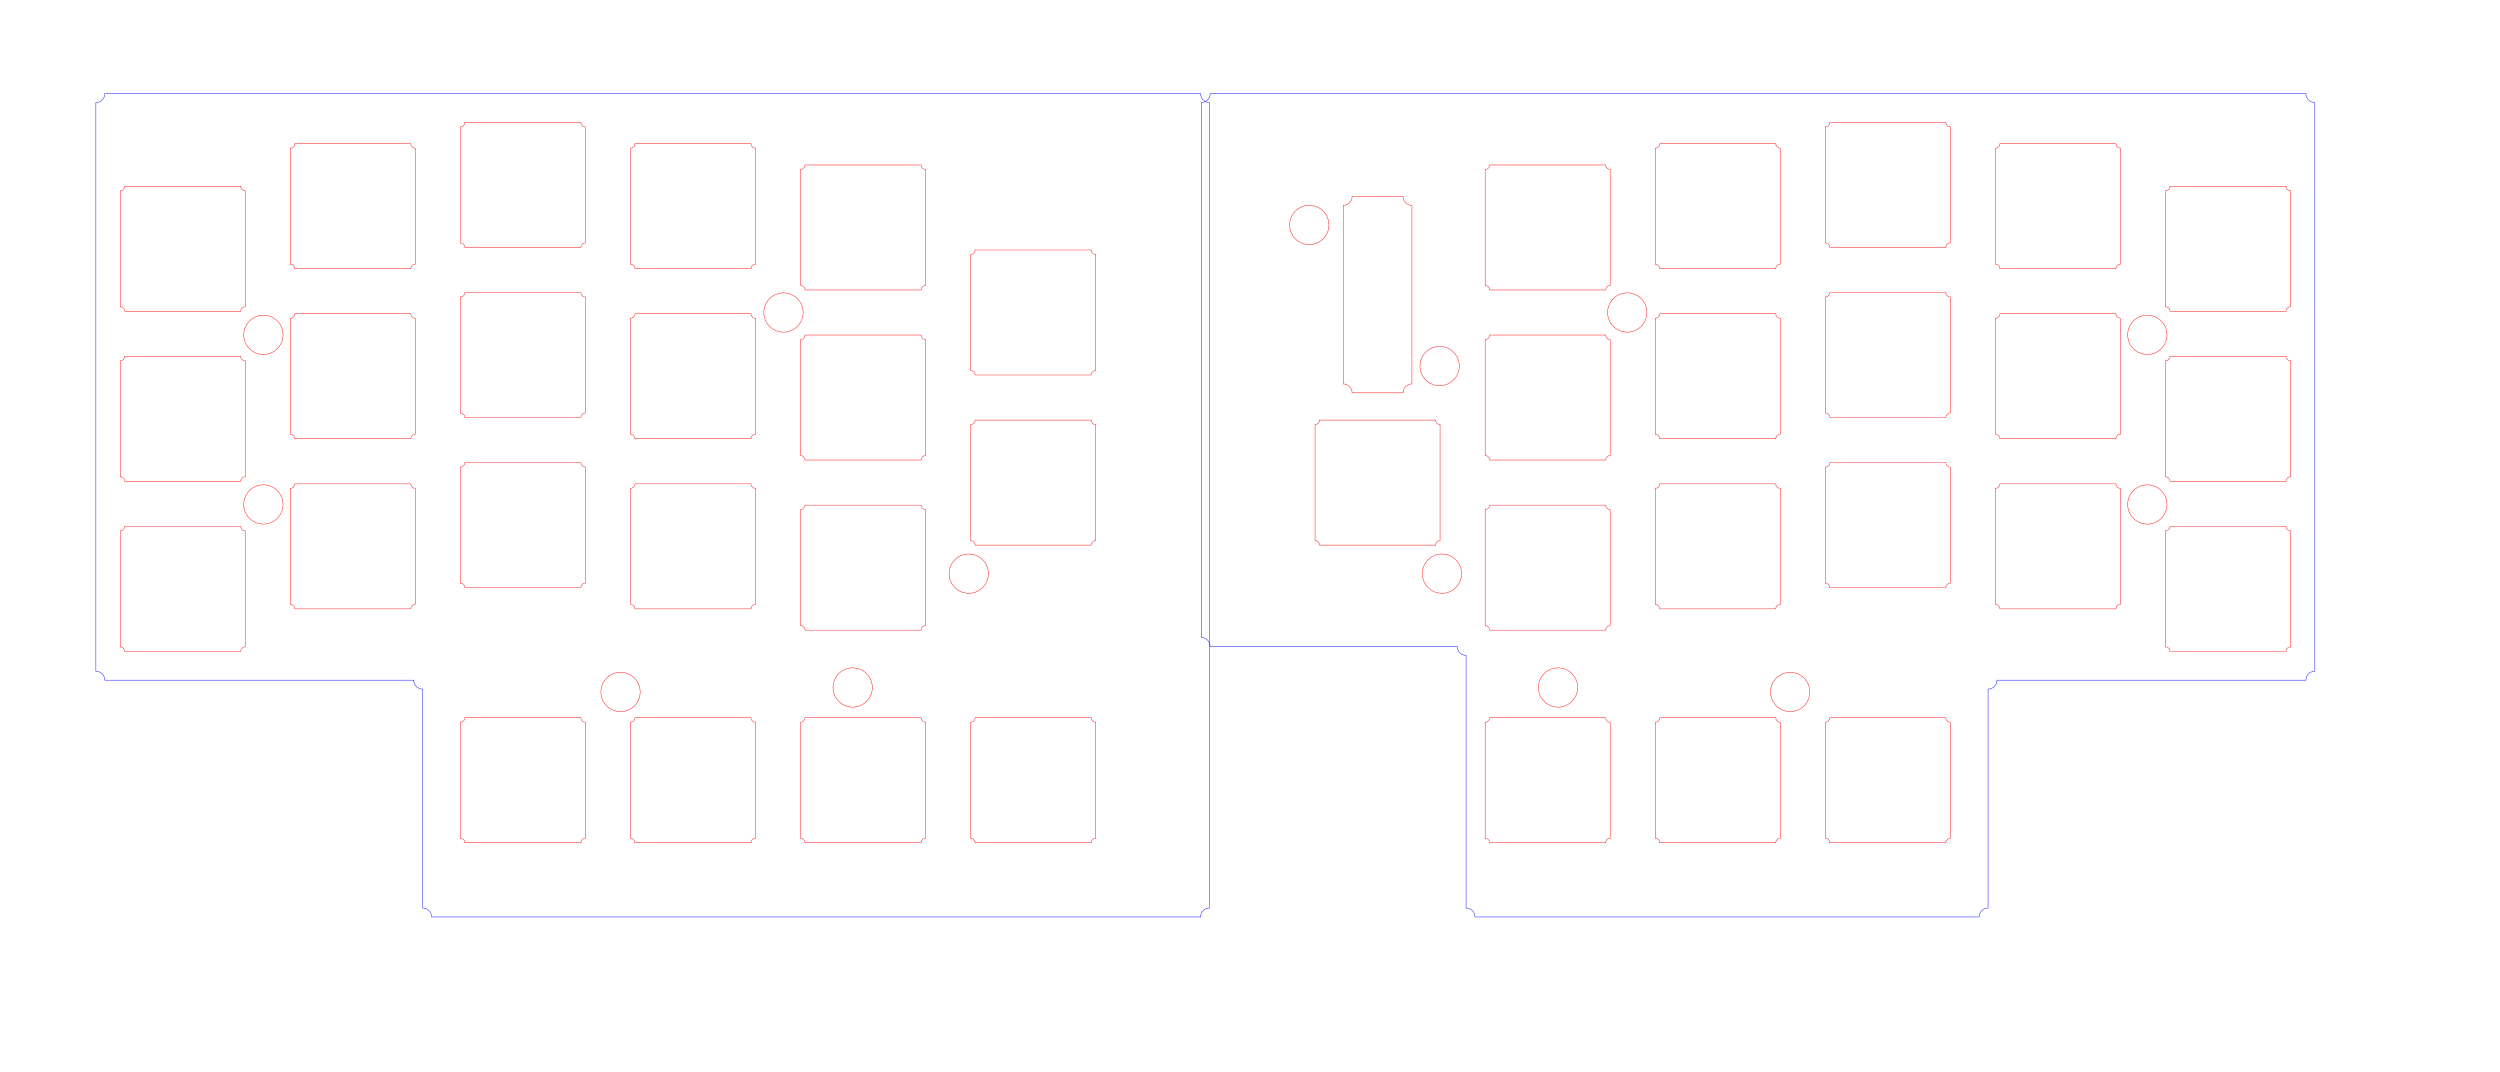
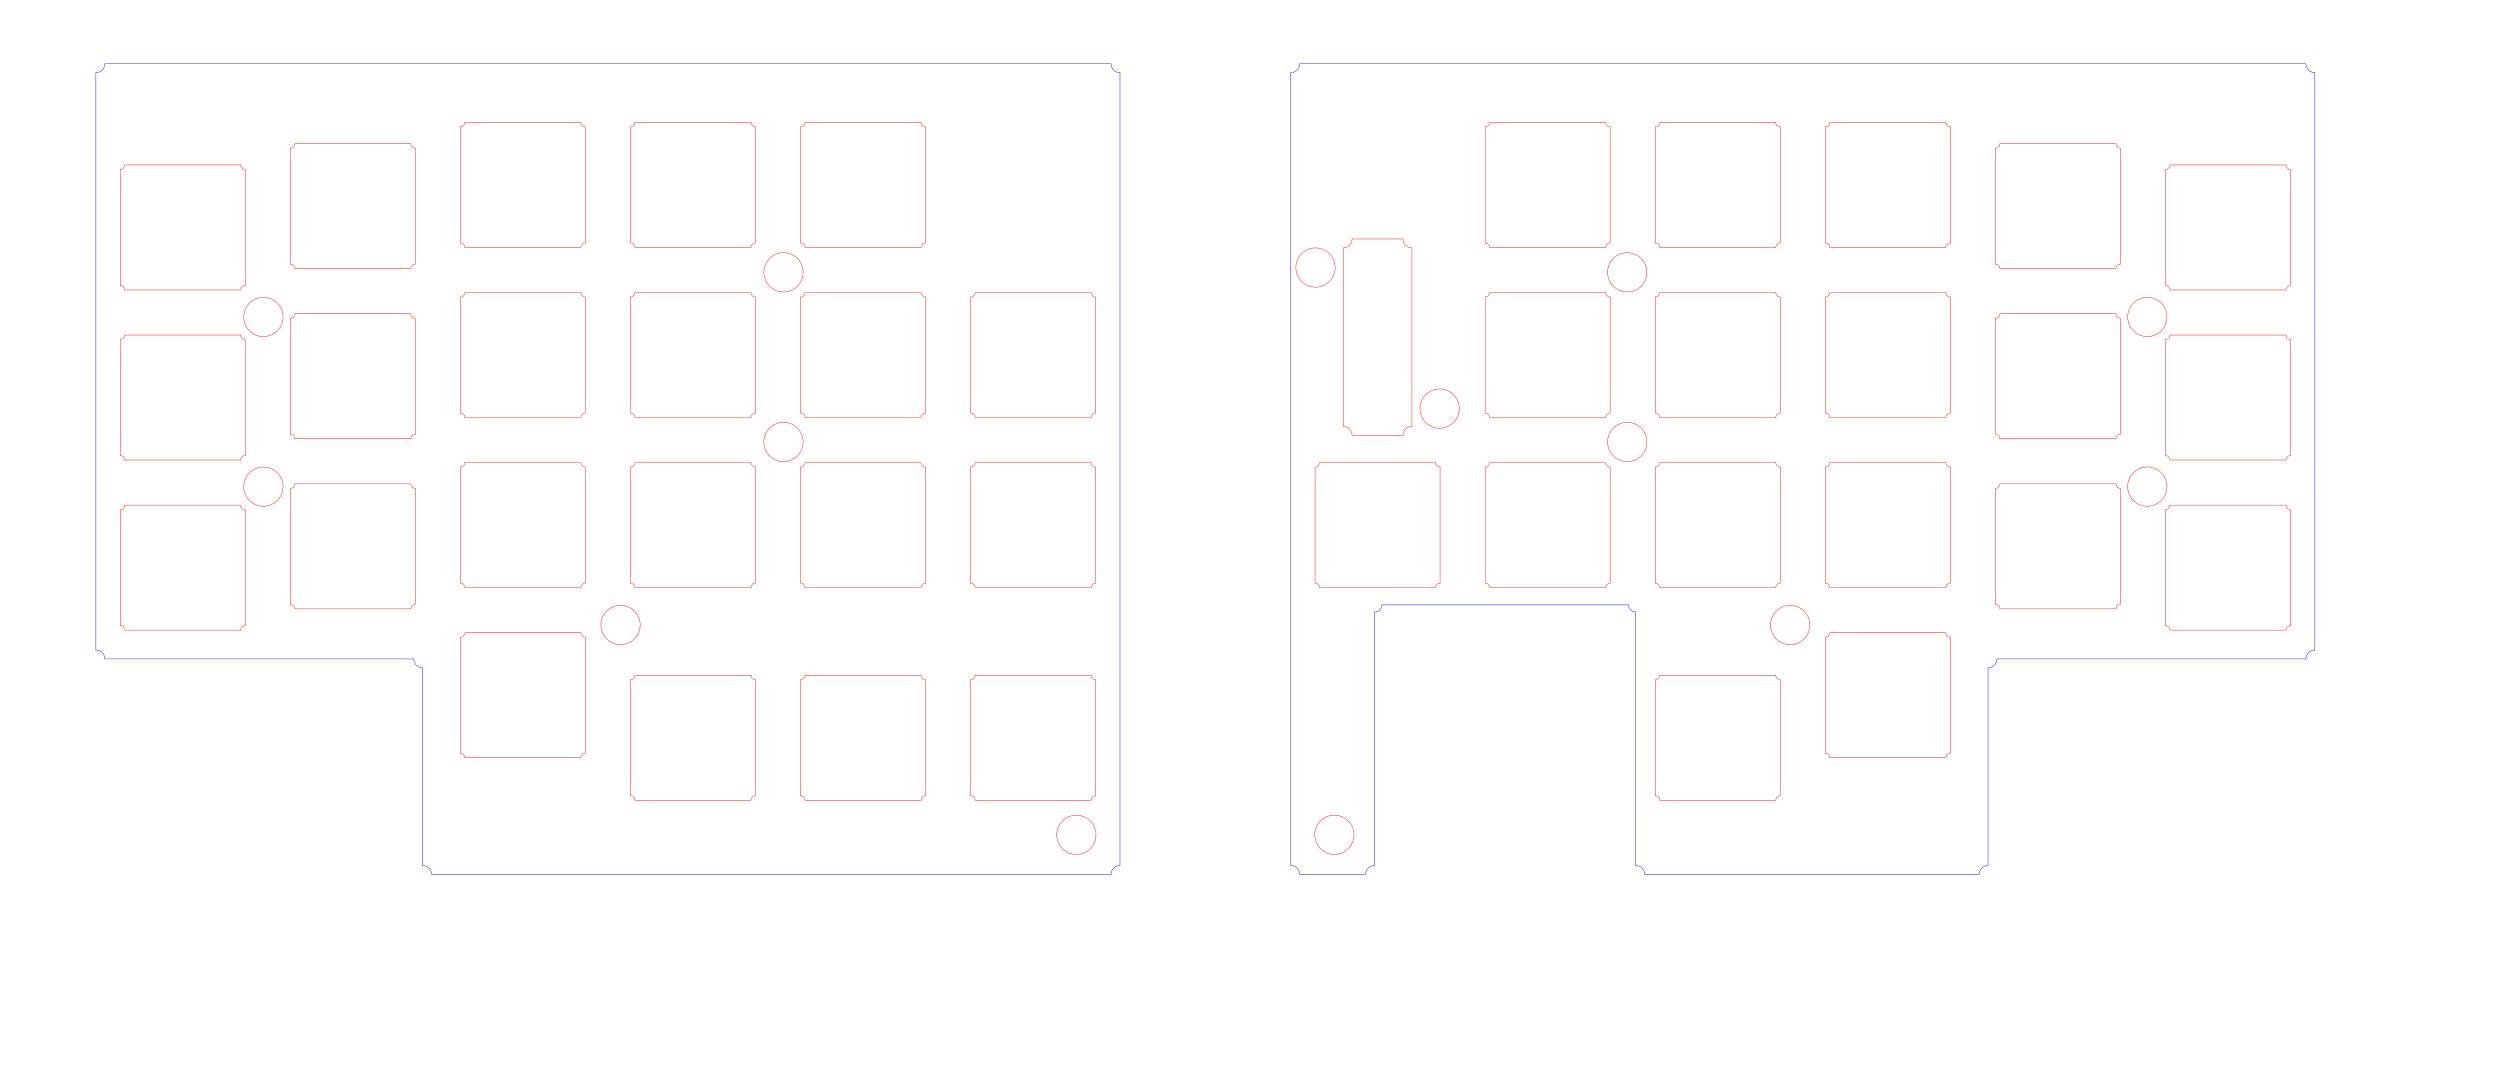
<svg xmlns="http://www.w3.org/2000/svg" version="1.1" width="280.0mm" height="120.0mm" viewBox="0 0 280.0 120.0">
  <g id="CUT2" style="fill:none;stroke:#0000ff;stroke-width:0.05">
-     <path d="M 10.738 11.488 A 1 1 0 0 0 11.738 10.488 L 134.463 10.488 A 1 1 0 0 0 135.463 11.488 L 135.463 101.7 A 1 1 0 0 0 134.463 102.7 L 48.337 102.7 A 1 1 0 0 0 47.337 101.7 L 47.337 77.181 A 1 1 0 0 1 46.337 76.181 L 11.738 76.181 A 1 1 0 0 0 10.738 75.181 L 10.738 11.488 Z" />
-     <path d="M 134.537 11.488 A 1 1 0 0 0 135.537 10.488 L 258.262 10.488 A 1 1 0 0 0 259.262 11.488 L 259.262 75.181 A 1 1 0 0 0 258.262 76.181 L 223.662 76.181 A 1 1 0 0 1 222.662 77.181 L 222.662 101.7 A 1 1 0 0 0 221.662 102.7 L 165.2 102.7 A 1 1 0 0 0 164.2 101.7 L 164.2 73.4 A 1 1 0 0 1 163.2 72.4 L 135.537 72.4 A 1 1 0 0 0 134.537 71.4 L 134.537 11.488 Z" />
+     <path d="M 10.738 8.137 A 1 1 0 0 0 11.738 7.138 L 124.438 7.138 A 1 1 0 0 0 125.438 8.137 L 125.438 96.938 A 1 1 0 0 0 124.438 97.938 L 48.337 97.938 A 1 1 0 0 0 47.337 96.938 L 47.337 74.8 A 1 1 0 0 1 46.337 73.8 L 11.738 73.8 A 1 1 0 0 0 10.738 72.8 L 10.738 8.137 Z" />
+     <path d="M 144.562 8.137 A 1 1 0 0 0 145.562 7.138 L 258.262 7.138 A 1 1 0 0 0 259.262 8.137 L 259.262 72.8 A 1 1 0 0 0 258.262 73.8 L 223.662 73.8 A 1 1 0 0 1 222.662 74.8 L 222.662 96.938 A 1 1 0 0 0 221.662 97.938 L 184.2 97.938 A 1 1 0 0 0 183.2 96.938 L 183.2 68.55 A 0.8 0.8 0 0 1 182.4 67.75 L 154.75 67.75 A 0.8 0.8 0 0 1 153.95 68.55 L 153.95 96.938 A 1 1 0 0 0 152.95 97.938 L 145.562 97.938 A 1 1 0 0 0 144.562 96.938 L 144.562 8.137 Z" />
  </g>
  <g id="CUT1" style="fill:none;stroke:#ff0000;stroke-width:0.05">
-     <path d="M 13.463 21.356 A 0.5 0.5 0 0 0 13.963 20.856 L 26.962 20.856 A 0.5 0.5 0 0 0 27.462 21.356 L 27.462 34.356 A 0.5 0.5 0 0 0 26.962 34.856 L 13.963 34.856 A 0.5 0.5 0 0 0 13.463 34.356 L 13.463 21.356 Z" />
-     <path d="M 13.463 40.406 A 0.5 0.5 0 0 0 13.963 39.906 L 26.962 39.906 A 0.5 0.5 0 0 0 27.462 40.406 L 27.462 53.406 A 0.5 0.5 0 0 0 26.962 53.906 L 13.963 53.906 A 0.5 0.5 0 0 0 13.463 53.406 L 13.463 40.406 Z" />
-     <path d="M 13.463 59.456 A 0.5 0.5 0 0 0 13.963 58.956 L 26.962 58.956 A 0.5 0.5 0 0 0 27.462 59.456 L 27.462 72.456 A 0.5 0.5 0 0 0 26.962 72.956 L 13.963 72.956 A 0.5 0.5 0 0 0 13.463 72.456 L 13.463 59.456 Z" />
+     <path d="M 13.463 18.975 A 0.5 0.5 0 0 0 13.963 18.475 L 26.962 18.475 A 0.5 0.5 0 0 0 27.462 18.975 L 27.462 31.975 A 0.5 0.5 0 0 0 26.962 32.475 L 13.963 32.475 A 0.5 0.5 0 0 0 13.463 31.975 L 13.463 18.975 Z" />
+     <path d="M 13.463 38.025 A 0.5 0.5 0 0 0 13.963 37.525 L 26.962 37.525 A 0.5 0.5 0 0 0 27.462 38.025 L 27.462 51.025 A 0.5 0.5 0 0 0 26.962 51.525 L 13.963 51.525 A 0.5 0.5 0 0 0 13.463 51.025 L 13.463 38.025 Z" />
+     <path d="M 13.463 57.075 A 0.5 0.5 0 0 0 13.963 56.575 L 26.962 56.575 A 0.5 0.5 0 0 0 27.462 57.075 L 27.462 70.075 A 0.5 0.5 0 0 0 26.962 70.575 L 13.963 70.575 A 0.5 0.5 0 0 0 13.463 70.075 L 13.463 57.075 Z" />
    <path d="M 32.513 16.594 A 0.5 0.5 0 0 0 33.013 16.094 L 46.013 16.094 A 0.5 0.5 0 0 0 46.513 16.594 L 46.513 29.594 A 0.5 0.5 0 0 0 46.013 30.094 L 33.013 30.094 A 0.5 0.5 0 0 0 32.513 29.594 L 32.513 16.594 Z" />
    <path d="M 32.513 35.644 A 0.5 0.5 0 0 0 33.013 35.144 L 46.013 35.144 A 0.5 0.5 0 0 0 46.513 35.644 L 46.513 48.644 A 0.5 0.5 0 0 0 46.013 49.144 L 33.013 49.144 A 0.5 0.5 0 0 0 32.513 48.644 L 32.513 35.644 Z" />
    <path d="M 32.513 54.694 A 0.5 0.5 0 0 0 33.013 54.194 L 46.013 54.194 A 0.5 0.5 0 0 0 46.513 54.694 L 46.513 67.694 A 0.5 0.5 0 0 0 46.013 68.194 L 33.013 68.194 A 0.5 0.5 0 0 0 32.513 67.694 L 32.513 54.694 Z" />
    <path d="M 51.562 14.213 A 0.5 0.5 0 0 0 52.062 13.713 L 65.062 13.713 A 0.5 0.5 0 0 0 65.562 14.213 L 65.562 27.212 A 0.5 0.5 0 0 0 65.062 27.712 L 52.062 27.712 A 0.5 0.5 0 0 0 51.562 27.212 L 51.562 14.213 Z" />
    <path d="M 51.562 33.263 A 0.5 0.5 0 0 0 52.062 32.763 L 65.062 32.763 A 0.5 0.5 0 0 0 65.562 33.263 L 65.562 46.263 A 0.5 0.5 0 0 0 65.062 46.763 L 52.062 46.763 A 0.5 0.5 0 0 0 51.562 46.263 L 51.562 33.263 Z" />
    <path d="M 51.562 52.312 A 0.5 0.5 0 0 0 52.062 51.812 L 65.062 51.812 A 0.5 0.5 0 0 0 65.562 52.312 L 65.562 65.312 A 0.5 0.5 0 0 0 65.062 65.812 L 52.062 65.812 A 0.5 0.5 0 0 0 51.562 65.312 L 51.562 52.312 Z" />
-     <path d="M 70.612 16.594 A 0.5 0.5 0 0 0 71.112 16.094 L 84.112 16.094 A 0.5 0.5 0 0 0 84.612 16.594 L 84.612 29.594 A 0.5 0.5 0 0 0 84.112 30.094 L 71.112 30.094 A 0.5 0.5 0 0 0 70.612 29.594 L 70.612 16.594 Z" />
-     <path d="M 70.612 35.644 A 0.5 0.5 0 0 0 71.112 35.144 L 84.112 35.144 A 0.5 0.5 0 0 0 84.612 35.644 L 84.612 48.644 A 0.5 0.5 0 0 0 84.112 49.144 L 71.112 49.144 A 0.5 0.5 0 0 0 70.612 48.644 L 70.612 35.644 Z" />
-     <path d="M 70.612 54.694 A 0.5 0.5 0 0 0 71.112 54.194 L 84.112 54.194 A 0.5 0.5 0 0 0 84.612 54.694 L 84.612 67.694 A 0.5 0.5 0 0 0 84.112 68.194 L 71.112 68.194 A 0.5 0.5 0 0 0 70.612 67.694 L 70.612 54.694 Z" />
-     <path d="M 89.662 18.975 A 0.5 0.5 0 0 0 90.162 18.475 L 103.162 18.475 A 0.5 0.5 0 0 0 103.662 18.975 L 103.662 31.975 A 0.5 0.5 0 0 0 103.162 32.475 L 90.162 32.475 A 0.5 0.5 0 0 0 89.662 31.975 L 89.662 18.975 Z" />
-     <path d="M 89.662 38.025 A 0.5 0.5 0 0 0 90.162 37.525 L 103.162 37.525 A 0.5 0.5 0 0 0 103.662 38.025 L 103.662 51.025 A 0.5 0.5 0 0 0 103.162 51.525 L 90.162 51.525 A 0.5 0.5 0 0 0 89.662 51.025 L 89.662 38.025 Z" />
-     <path d="M 89.662 57.075 A 0.5 0.5 0 0 0 90.162 56.575 L 103.162 56.575 A 0.5 0.5 0 0 0 103.662 57.075 L 103.662 70.075 A 0.5 0.5 0 0 0 103.162 70.575 L 90.162 70.575 A 0.5 0.5 0 0 0 89.662 70.075 L 89.662 57.075 Z" />
-     <path d="M 108.713 28.5 A 0.5 0.5 0 0 0 109.213 28 L 122.213 28 A 0.5 0.5 0 0 0 122.713 28.5 L 122.713 41.5 A 0.5 0.5 0 0 0 122.213 42 L 109.213 42 A 0.5 0.5 0 0 0 108.713 41.5 L 108.713 28.5 Z" />
-     <path d="M 108.713 47.55 A 0.5 0.5 0 0 0 109.213 47.05 L 122.213 47.05 A 0.5 0.5 0 0 0 122.713 47.55 L 122.713 60.55 A 0.5 0.5 0 0 0 122.213 61.05 L 109.213 61.05 A 0.5 0.5 0 0 0 108.713 60.55 L 108.713 47.55 Z" />
-     <path d="M 51.562 80.888 A 0.5 0.5 0 0 0 52.062 80.388 L 65.062 80.388 A 0.5 0.5 0 0 0 65.562 80.888 L 65.562 93.888 A 0.5 0.5 0 0 0 65.062 94.388 L 52.062 94.388 A 0.5 0.5 0 0 0 51.562 93.888 L 51.562 80.888 Z" />
-     <path d="M 70.612 80.888 A 0.5 0.5 0 0 0 71.112 80.388 L 84.112 80.388 A 0.5 0.5 0 0 0 84.612 80.888 L 84.612 93.888 A 0.5 0.5 0 0 0 84.112 94.388 L 71.112 94.388 A 0.5 0.5 0 0 0 70.612 93.888 L 70.612 80.888 Z" />
-     <path d="M 89.662 80.888 A 0.5 0.5 0 0 0 90.162 80.388 L 103.162 80.388 A 0.5 0.5 0 0 0 103.662 80.888 L 103.662 93.888 A 0.5 0.5 0 0 0 103.162 94.388 L 90.162 94.388 A 0.5 0.5 0 0 0 89.662 93.888 L 89.662 80.888 Z" />
-     <path d="M 108.713 80.888 A 0.5 0.5 0 0 0 109.213 80.388 L 122.213 80.388 A 0.5 0.5 0 0 0 122.713 80.888 L 122.713 93.888 A 0.5 0.5 0 0 0 122.213 94.388 L 109.213 94.388 A 0.5 0.5 0 0 0 108.713 93.888 L 108.713 80.888 Z" />
-     <path d="M 85.55 35 A 2.2 2.2 0 1 0 89.95 35 A 2.2 2.2 0 1 0 85.55 35 Z" />
-     <path d="M 27.3 37.5 A 2.2 2.2 0 1 0 31.7 37.5 A 2.2 2.2 0 1 0 27.3 37.5 Z" />
-     <path d="M 27.3 56.5 A 2.2 2.2 0 1 0 31.7 56.5 A 2.2 2.2 0 1 0 27.3 56.5 Z" />
-     <path d="M 106.3 64.25 A 2.2 2.2 0 1 0 110.7 64.25 A 2.2 2.2 0 1 0 106.3 64.25 Z" />
-     <path d="M 93.3 77 A 2.2 2.2 0 1 0 97.7 77 A 2.2 2.2 0 1 0 93.3 77 Z" />
-     <path d="M 67.3 77.5 A 2.2 2.2 0 1 0 71.7 77.5 A 2.2 2.2 0 1 0 67.3 77.5 Z" />
-     <path d="M 242.537 21.356 A 0.5 0.5 0 0 0 243.037 20.856 L 256.038 20.856 A 0.5 0.5 0 0 0 256.538 21.356 L 256.538 34.356 A 0.5 0.5 0 0 0 256.038 34.856 L 243.037 34.856 A 0.5 0.5 0 0 0 242.537 34.356 L 242.537 21.356 Z" />
-     <path d="M 242.537 40.406 A 0.5 0.5 0 0 0 243.037 39.906 L 256.038 39.906 A 0.5 0.5 0 0 0 256.538 40.406 L 256.538 53.406 A 0.5 0.5 0 0 0 256.038 53.906 L 243.037 53.906 A 0.5 0.5 0 0 0 242.537 53.406 L 242.537 40.406 Z" />
-     <path d="M 242.537 59.456 A 0.5 0.5 0 0 0 243.037 58.956 L 256.038 58.956 A 0.5 0.5 0 0 0 256.538 59.456 L 256.538 72.456 A 0.5 0.5 0 0 0 256.038 72.956 L 243.037 72.956 A 0.5 0.5 0 0 0 242.537 72.456 L 242.537 59.456 Z" />
+     <path d="M 70.612 14.213 A 0.5 0.5 0 0 0 71.112 13.713 L 84.112 13.713 A 0.5 0.5 0 0 0 84.612 14.213 L 84.612 27.212 A 0.5 0.5 0 0 0 84.112 27.712 L 71.112 27.712 A 0.5 0.5 0 0 0 70.612 27.212 L 70.612 14.213 Z" />
+     <path d="M 70.612 33.263 A 0.5 0.5 0 0 0 71.112 32.763 L 84.112 32.763 A 0.5 0.5 0 0 0 84.612 33.263 L 84.612 46.263 A 0.5 0.5 0 0 0 84.112 46.763 L 71.112 46.763 A 0.5 0.5 0 0 0 70.612 46.263 L 70.612 33.263 Z" />
+     <path d="M 70.612 52.312 A 0.5 0.5 0 0 0 71.112 51.812 L 84.112 51.812 A 0.5 0.5 0 0 0 84.612 52.312 L 84.612 65.312 A 0.5 0.5 0 0 0 84.112 65.812 L 71.112 65.812 A 0.5 0.5 0 0 0 70.612 65.312 L 70.612 52.312 Z" />
+     <path d="M 89.662 14.213 A 0.5 0.5 0 0 0 90.162 13.713 L 103.162 13.713 A 0.5 0.5 0 0 0 103.662 14.213 L 103.662 27.212 A 0.5 0.5 0 0 0 103.162 27.712 L 90.162 27.712 A 0.5 0.5 0 0 0 89.662 27.212 L 89.662 14.213 Z" />
+     <path d="M 89.662 33.263 A 0.5 0.5 0 0 0 90.162 32.763 L 103.162 32.763 A 0.5 0.5 0 0 0 103.662 33.263 L 103.662 46.263 A 0.5 0.5 0 0 0 103.162 46.763 L 90.162 46.763 A 0.5 0.5 0 0 0 89.662 46.263 L 89.662 33.263 Z" />
+     <path d="M 89.662 52.312 A 0.5 0.5 0 0 0 90.162 51.812 L 103.162 51.812 A 0.5 0.5 0 0 0 103.662 52.312 L 103.662 65.312 A 0.5 0.5 0 0 0 103.162 65.812 L 90.162 65.812 A 0.5 0.5 0 0 0 89.662 65.312 L 89.662 52.312 Z" />
+     <path d="M 108.713 33.263 A 0.5 0.5 0 0 0 109.213 32.763 L 122.213 32.763 A 0.5 0.5 0 0 0 122.713 33.263 L 122.713 46.263 A 0.5 0.5 0 0 0 122.213 46.763 L 109.213 46.763 A 0.5 0.5 0 0 0 108.713 46.263 L 108.713 33.263 Z" />
+     <path d="M 108.713 52.312 A 0.5 0.5 0 0 0 109.213 51.812 L 122.213 51.812 A 0.5 0.5 0 0 0 122.713 52.312 L 122.713 65.312 A 0.5 0.5 0 0 0 122.213 65.812 L 109.213 65.812 A 0.5 0.5 0 0 0 108.713 65.312 L 108.713 52.312 Z" />
+     <path d="M 51.562 71.362 A 0.5 0.5 0 0 0 52.062 70.862 L 65.062 70.862 A 0.5 0.5 0 0 0 65.562 71.362 L 65.562 84.362 A 0.5 0.5 0 0 0 65.062 84.862 L 52.062 84.862 A 0.5 0.5 0 0 0 51.562 84.362 L 51.562 71.362 Z" />
+     <path d="M 70.612 76.125 A 0.5 0.5 0 0 0 71.112 75.625 L 84.112 75.625 A 0.5 0.5 0 0 0 84.612 76.125 L 84.612 89.125 A 0.5 0.5 0 0 0 84.112 89.625 L 71.112 89.625 A 0.5 0.5 0 0 0 70.612 89.125 L 70.612 76.125 Z" />
+     <path d="M 89.662 76.125 A 0.5 0.5 0 0 0 90.162 75.625 L 103.162 75.625 A 0.5 0.5 0 0 0 103.662 76.125 L 103.662 89.125 A 0.5 0.5 0 0 0 103.162 89.625 L 90.162 89.625 A 0.5 0.5 0 0 0 89.662 89.125 L 89.662 76.125 Z" />
+     <path d="M 108.713 76.125 A 0.5 0.5 0 0 0 109.213 75.625 L 122.213 75.625 A 0.5 0.5 0 0 0 122.713 76.125 L 122.713 89.125 A 0.5 0.5 0 0 0 122.213 89.625 L 109.213 89.625 A 0.5 0.5 0 0 0 108.713 89.125 L 108.713 76.125 Z" />
+     <path d="M 85.55 30.5 A 2.2 2.2 0 1 0 89.95 30.5 A 2.2 2.2 0 1 0 85.55 30.5 Z" />
+     <path d="M 27.3 35.5 A 2.2 2.2 0 1 0 31.7 35.5 A 2.2 2.2 0 1 0 27.3 35.5 Z" />
+     <path d="M 27.3 54.5 A 2.2 2.2 0 1 0 31.7 54.5 A 2.2 2.2 0 1 0 27.3 54.5 Z" />
+     <path d="M 85.55 49.5 A 2.2 2.2 0 1 0 89.95 49.5 A 2.2 2.2 0 1 0 85.55 49.5 Z" />
+     <path d="M 118.35 93.5 A 2.2 2.2 0 1 0 122.75 93.5 A 2.2 2.2 0 1 0 118.35 93.5 Z" />
+     <path d="M 67.3 70 A 2.2 2.2 0 1 0 71.7 70 A 2.2 2.2 0 1 0 67.3 70 Z" />
+     <path d="M 242.537 18.975 A 0.5 0.5 0 0 0 243.037 18.475 L 256.038 18.475 A 0.5 0.5 0 0 0 256.538 18.975 L 256.538 31.975 A 0.5 0.5 0 0 0 256.038 32.475 L 243.037 32.475 A 0.5 0.5 0 0 0 242.537 31.975 L 242.537 18.975 Z" />
+     <path d="M 242.537 38.025 A 0.5 0.5 0 0 0 243.037 37.525 L 256.038 37.525 A 0.5 0.5 0 0 0 256.538 38.025 L 256.538 51.025 A 0.5 0.5 0 0 0 256.038 51.525 L 243.037 51.525 A 0.5 0.5 0 0 0 242.537 51.025 L 242.537 38.025 Z" />
+     <path d="M 242.537 57.075 A 0.5 0.5 0 0 0 243.037 56.575 L 256.038 56.575 A 0.5 0.5 0 0 0 256.538 57.075 L 256.538 70.075 A 0.5 0.5 0 0 0 256.038 70.575 L 243.037 70.575 A 0.5 0.5 0 0 0 242.537 70.075 L 242.537 57.075 Z" />
    <path d="M 223.488 16.594 A 0.5 0.5 0 0 0 223.988 16.094 L 236.988 16.094 A 0.5 0.5 0 0 0 237.488 16.594 L 237.488 29.594 A 0.5 0.5 0 0 0 236.988 30.094 L 223.988 30.094 A 0.5 0.5 0 0 0 223.488 29.594 L 223.488 16.594 Z" />
    <path d="M 223.488 35.644 A 0.5 0.5 0 0 0 223.988 35.144 L 236.988 35.144 A 0.5 0.5 0 0 0 237.488 35.644 L 237.488 48.644 A 0.5 0.5 0 0 0 236.988 49.144 L 223.988 49.144 A 0.5 0.5 0 0 0 223.488 48.644 L 223.488 35.644 Z" />
    <path d="M 223.488 54.694 A 0.5 0.5 0 0 0 223.988 54.194 L 236.988 54.194 A 0.5 0.5 0 0 0 237.488 54.694 L 237.488 67.694 A 0.5 0.5 0 0 0 236.988 68.194 L 223.988 68.194 A 0.5 0.5 0 0 0 223.488 67.694 L 223.488 54.694 Z" />
    <path d="M 204.438 14.213 A 0.5 0.5 0 0 0 204.938 13.713 L 217.938 13.713 A 0.5 0.5 0 0 0 218.438 14.213 L 218.438 27.212 A 0.5 0.5 0 0 0 217.938 27.712 L 204.938 27.712 A 0.5 0.5 0 0 0 204.438 27.212 L 204.438 14.213 Z" />
    <path d="M 204.438 33.263 A 0.5 0.5 0 0 0 204.938 32.763 L 217.938 32.763 A 0.5 0.5 0 0 0 218.438 33.263 L 218.438 46.263 A 0.5 0.5 0 0 0 217.938 46.763 L 204.938 46.763 A 0.5 0.5 0 0 0 204.438 46.263 L 204.438 33.263 Z" />
    <path d="M 204.438 52.312 A 0.5 0.5 0 0 0 204.938 51.812 L 217.938 51.812 A 0.5 0.5 0 0 0 218.438 52.312 L 218.438 65.312 A 0.5 0.5 0 0 0 217.938 65.812 L 204.938 65.812 A 0.5 0.5 0 0 0 204.438 65.312 L 204.438 52.312 Z" />
-     <path d="M 185.387 16.594 A 0.5 0.5 0 0 0 185.887 16.094 L 198.887 16.094 A 0.5 0.5 0 0 0 199.387 16.594 L 199.387 29.594 A 0.5 0.5 0 0 0 198.887 30.094 L 185.887 30.094 A 0.5 0.5 0 0 0 185.387 29.594 L 185.387 16.594 Z" />
-     <path d="M 185.387 35.644 A 0.5 0.5 0 0 0 185.887 35.144 L 198.887 35.144 A 0.5 0.5 0 0 0 199.387 35.644 L 199.387 48.644 A 0.5 0.5 0 0 0 198.887 49.144 L 185.887 49.144 A 0.5 0.5 0 0 0 185.387 48.644 L 185.387 35.644 Z" />
-     <path d="M 185.387 54.694 A 0.5 0.5 0 0 0 185.887 54.194 L 198.887 54.194 A 0.5 0.5 0 0 0 199.387 54.694 L 199.387 67.694 A 0.5 0.5 0 0 0 198.887 68.194 L 185.887 68.194 A 0.5 0.5 0 0 0 185.387 67.694 L 185.387 54.694 Z" />
-     <path d="M 166.338 18.975 A 0.5 0.5 0 0 0 166.838 18.475 L 179.838 18.475 A 0.5 0.5 0 0 0 180.338 18.975 L 180.338 31.975 A 0.5 0.5 0 0 0 179.838 32.475 L 166.838 32.475 A 0.5 0.5 0 0 0 166.338 31.975 L 166.338 18.975 Z" />
-     <path d="M 166.338 38.025 A 0.5 0.5 0 0 0 166.838 37.525 L 179.838 37.525 A 0.5 0.5 0 0 0 180.338 38.025 L 180.338 51.025 A 0.5 0.5 0 0 0 179.838 51.525 L 166.838 51.525 A 0.5 0.5 0 0 0 166.338 51.025 L 166.338 38.025 Z" />
-     <path d="M 166.338 57.075 A 0.5 0.5 0 0 0 166.838 56.575 L 179.838 56.575 A 0.5 0.5 0 0 0 180.338 57.075 L 180.338 70.075 A 0.5 0.5 0 0 0 179.838 70.575 L 166.838 70.575 A 0.5 0.5 0 0 0 166.338 70.075 L 166.338 57.075 Z" />
-     <path d="M 147.287 47.55 A 0.5 0.5 0 0 0 147.787 47.05 L 160.787 47.05 A 0.5 0.5 0 0 0 161.287 47.55 L 161.287 60.55 A 0.5 0.5 0 0 0 160.787 61.05 L 147.787 61.05 A 0.5 0.5 0 0 0 147.287 60.55 L 147.287 47.55 Z" />
-     <path d="M 166.338 80.888 A 0.5 0.5 0 0 0 166.838 80.388 L 179.838 80.388 A 0.5 0.5 0 0 0 180.338 80.888 L 180.338 93.888 A 0.5 0.5 0 0 0 179.838 94.388 L 166.838 94.388 A 0.5 0.5 0 0 0 166.338 93.888 L 166.338 80.888 Z" />
-     <path d="M 185.387 80.888 A 0.5 0.5 0 0 0 185.887 80.388 L 198.887 80.388 A 0.5 0.5 0 0 0 199.387 80.888 L 199.387 93.888 A 0.5 0.5 0 0 0 198.887 94.388 L 185.887 94.388 A 0.5 0.5 0 0 0 185.387 93.888 L 185.387 80.888 Z" />
-     <path d="M 204.438 80.888 A 0.5 0.5 0 0 0 204.938 80.388 L 217.938 80.388 A 0.5 0.5 0 0 0 218.438 80.888 L 218.438 93.888 A 0.5 0.5 0 0 0 217.938 94.388 L 204.938 94.388 A 0.5 0.5 0 0 0 204.438 93.888 L 204.438 80.888 Z" />
-     <path d="M 150.438 23 A 1 1 0 0 0 151.438 22 L 157.137 22 A 1 1 0 0 0 158.137 23 L 158.137 43 A 1 1 0 0 0 157.137 44 L 151.438 44 A 1 1 0 0 0 150.438 43 L 150.438 23 Z" />
-     <path d="M 180.05 35 A 2.2 2.2 0 1 0 184.45 35 A 2.2 2.2 0 1 0 180.05 35 Z" />
-     <path d="M 238.3 37.5 A 2.2 2.2 0 1 0 242.7 37.5 A 2.2 2.2 0 1 0 238.3 37.5 Z" />
-     <path d="M 238.3 56.5 A 2.2 2.2 0 1 0 242.7 56.5 A 2.2 2.2 0 1 0 238.3 56.5 Z" />
-     <path d="M 159.3 64.25 A 2.2 2.2 0 1 0 163.7 64.25 A 2.2 2.2 0 1 0 159.3 64.25 Z" />
-     <path d="M 172.3 77 A 2.2 2.2 0 1 0 176.7 77 A 2.2 2.2 0 1 0 172.3 77 Z" />
-     <path d="M 198.3 77.5 A 2.2 2.2 0 1 0 202.7 77.5 A 2.2 2.2 0 1 0 198.3 77.5 Z" />
-     <path d="M 144.438 25.2 A 2.2 2.2 0 1 0 148.838 25.2 A 2.2 2.2 0 1 0 144.438 25.2 Z" />
-     <path d="M 159.037 41 A 2.2 2.2 0 1 0 163.438 41 A 2.2 2.2 0 1 0 159.037 41 Z" />
+     <path d="M 185.387 14.213 A 0.5 0.5 0 0 0 185.887 13.713 L 198.887 13.713 A 0.5 0.5 0 0 0 199.387 14.213 L 199.387 27.212 A 0.5 0.5 0 0 0 198.887 27.712 L 185.887 27.712 A 0.5 0.5 0 0 0 185.387 27.212 L 185.387 14.213 Z" />
+     <path d="M 185.387 33.263 A 0.5 0.5 0 0 0 185.887 32.763 L 198.887 32.763 A 0.5 0.5 0 0 0 199.387 33.263 L 199.387 46.263 A 0.5 0.5 0 0 0 198.887 46.763 L 185.887 46.763 A 0.5 0.5 0 0 0 185.387 46.263 L 185.387 33.263 Z" />
+     <path d="M 185.387 52.312 A 0.5 0.5 0 0 0 185.887 51.812 L 198.887 51.812 A 0.5 0.5 0 0 0 199.387 52.312 L 199.387 65.312 A 0.5 0.5 0 0 0 198.887 65.812 L 185.887 65.812 A 0.5 0.5 0 0 0 185.387 65.312 L 185.387 52.312 Z" />
+     <path d="M 166.338 14.213 A 0.5 0.5 0 0 0 166.838 13.713 L 179.838 13.713 A 0.5 0.5 0 0 0 180.338 14.213 L 180.338 27.212 A 0.5 0.5 0 0 0 179.838 27.712 L 166.838 27.712 A 0.5 0.5 0 0 0 166.338 27.212 L 166.338 14.213 Z" />
+     <path d="M 166.338 33.263 A 0.5 0.5 0 0 0 166.838 32.763 L 179.838 32.763 A 0.5 0.5 0 0 0 180.338 33.263 L 180.338 46.263 A 0.5 0.5 0 0 0 179.838 46.763 L 166.838 46.763 A 0.5 0.5 0 0 0 166.338 46.263 L 166.338 33.263 Z" />
+     <path d="M 166.338 52.312 A 0.5 0.5 0 0 0 166.838 51.812 L 179.838 51.812 A 0.5 0.5 0 0 0 180.338 52.312 L 180.338 65.312 A 0.5 0.5 0 0 0 179.838 65.812 L 166.838 65.812 A 0.5 0.5 0 0 0 166.338 65.312 L 166.338 52.312 Z" />
+     <path d="M 147.287 52.312 A 0.5 0.5 0 0 0 147.787 51.812 L 160.787 51.812 A 0.5 0.5 0 0 0 161.287 52.312 L 161.287 65.312 A 0.5 0.5 0 0 0 160.787 65.812 L 147.787 65.812 A 0.5 0.5 0 0 0 147.287 65.312 L 147.287 52.312 Z" />
+     <path d="M 185.387 76.125 A 0.5 0.5 0 0 0 185.887 75.625 L 198.887 75.625 A 0.5 0.5 0 0 0 199.387 76.125 L 199.387 89.125 A 0.5 0.5 0 0 0 198.887 89.625 L 185.887 89.625 A 0.5 0.5 0 0 0 185.387 89.125 L 185.387 76.125 Z" />
+     <path d="M 204.438 71.362 A 0.5 0.5 0 0 0 204.938 70.862 L 217.938 70.862 A 0.5 0.5 0 0 0 218.438 71.362 L 218.438 84.362 A 0.5 0.5 0 0 0 217.938 84.862 L 204.938 84.862 A 0.5 0.5 0 0 0 204.438 84.362 L 204.438 71.362 Z" />
+     <path d="M 150.438 27.762 A 1 1 0 0 0 151.438 26.762 L 157.137 26.762 A 1 1 0 0 0 158.137 27.762 L 158.137 47.763 A 1 1 0 0 0 157.137 48.763 L 151.438 48.763 A 1 1 0 0 0 150.438 47.763 L 150.438 27.762 Z" />
+     <path d="M 180.05 30.5 A 2.2 2.2 0 1 0 184.45 30.5 A 2.2 2.2 0 1 0 180.05 30.5 Z" />
+     <path d="M 238.3 35.5 A 2.2 2.2 0 1 0 242.7 35.5 A 2.2 2.2 0 1 0 238.3 35.5 Z" />
+     <path d="M 238.3 54.5 A 2.2 2.2 0 1 0 242.7 54.5 A 2.2 2.2 0 1 0 238.3 54.5 Z" />
+     <path d="M 180.05 49.5 A 2.2 2.2 0 1 0 184.45 49.5 A 2.2 2.2 0 1 0 180.05 49.5 Z" />
+     <path d="M 147.25 93.5 A 2.2 2.2 0 1 0 151.65 93.5 A 2.2 2.2 0 1 0 147.25 93.5 Z" />
+     <path d="M 198.3 70 A 2.2 2.2 0 1 0 202.7 70 A 2.2 2.2 0 1 0 198.3 70 Z" />
+     <path d="M 145.137 29.962 A 2.2 2.2 0 1 0 149.537 29.962 A 2.2 2.2 0 1 0 145.137 29.962 Z" />
+     <path d="M 159.037 45.763 A 2.2 2.2 0 1 0 163.438 45.763 A 2.2 2.2 0 1 0 159.037 45.763 Z" />
  </g>
</svg>
